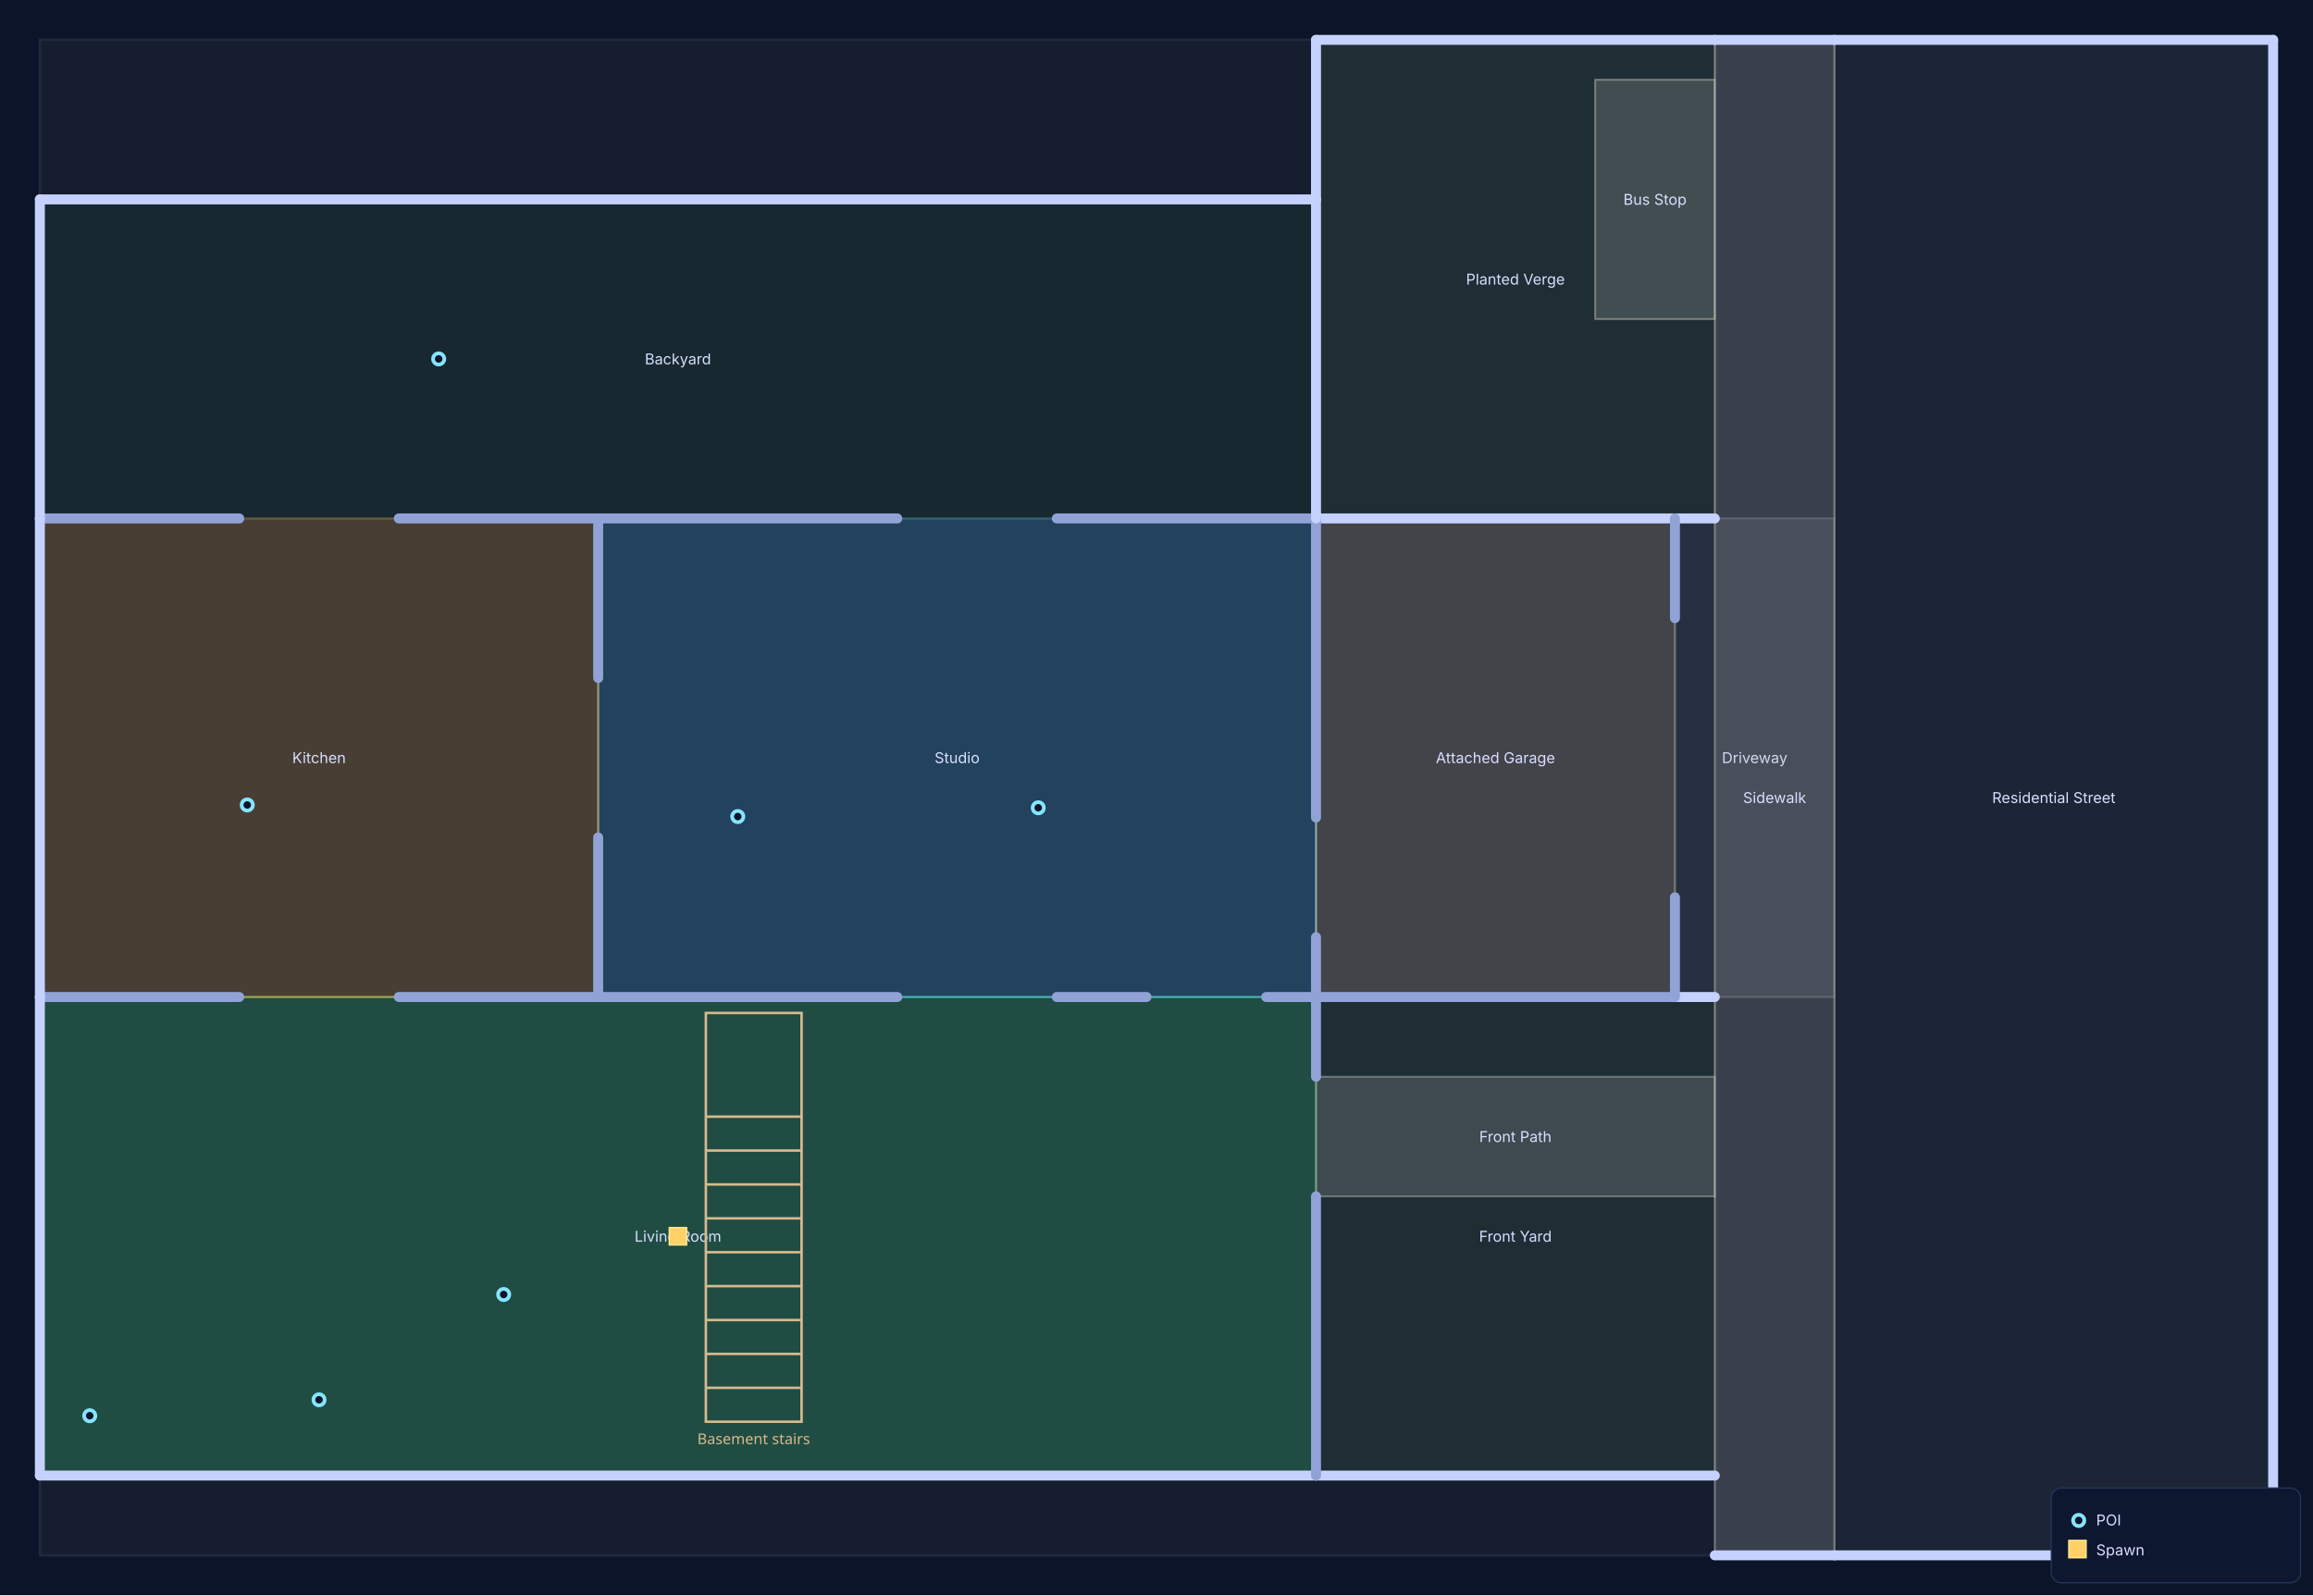
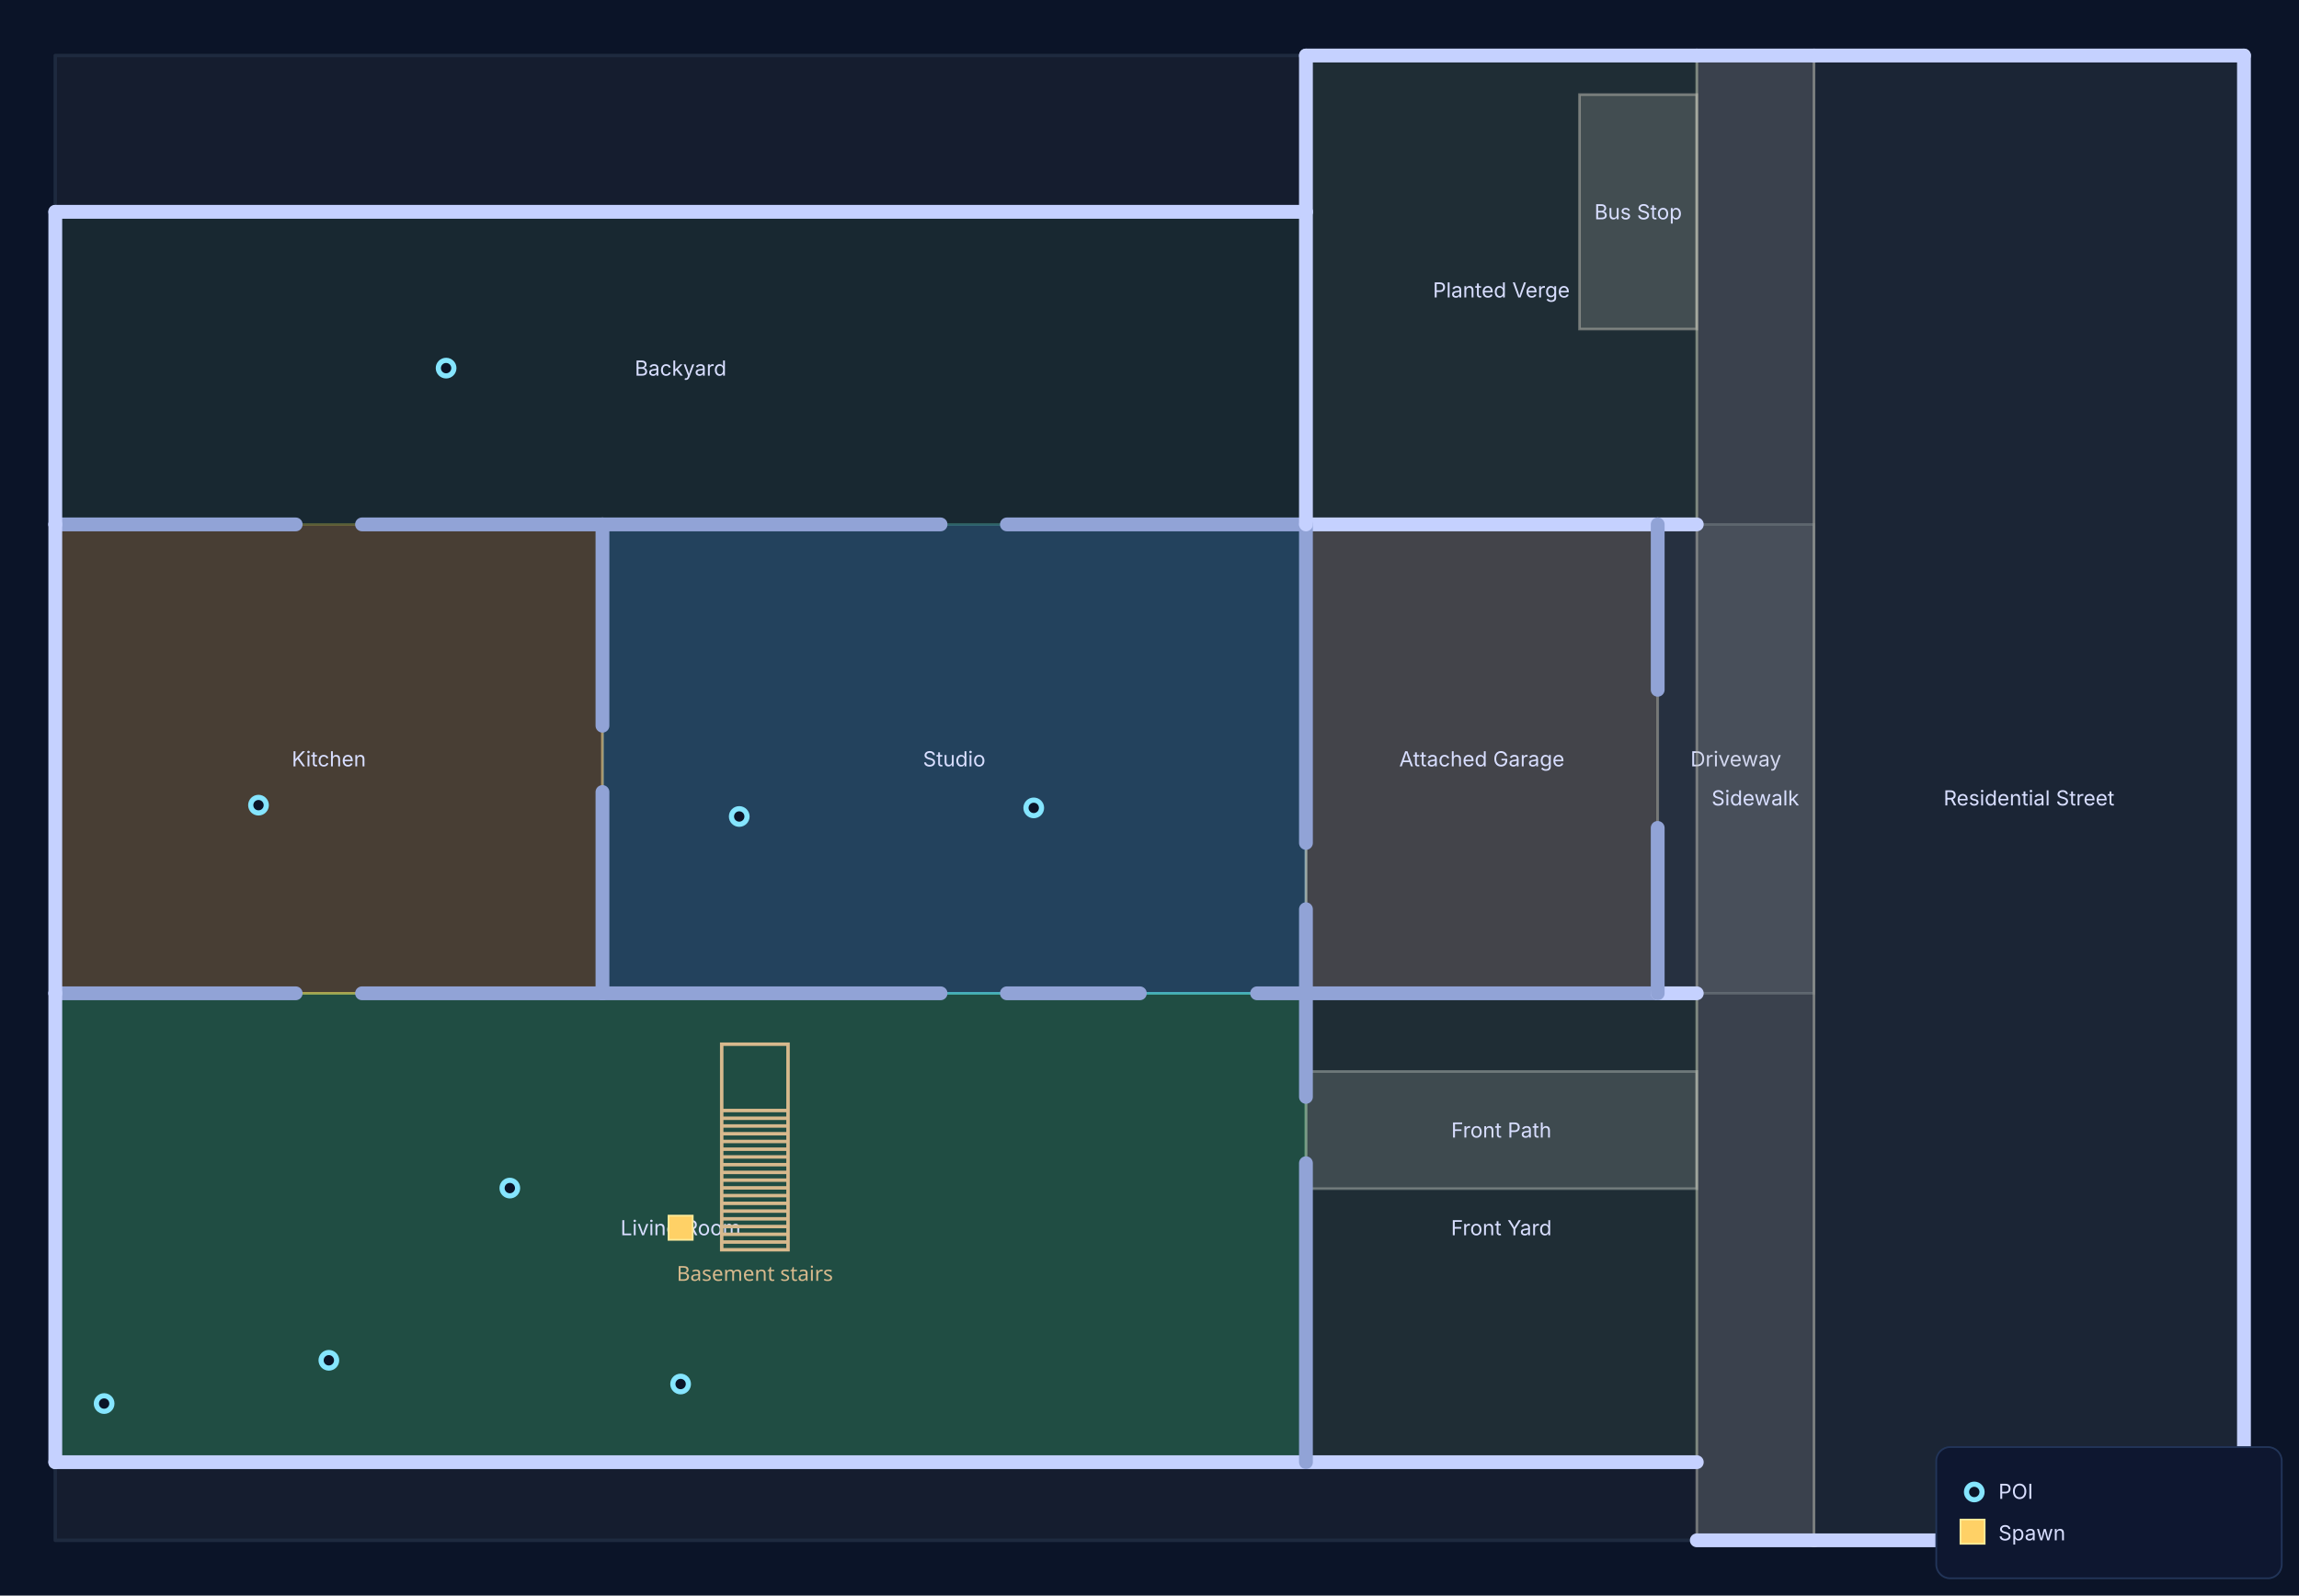
- <svg xmlns="http://www.w3.org/2000/svg" width="1856" height="1280" viewBox="0 0 1856 1280" fill="none">
-   <rect x="0" y="0" width="1856" height="1280" fill="#0b1428" />
+ <svg xmlns="http://www.w3.org/2000/svg" width="1331" height="924" viewBox="0 0 1331 924" fill="none">
+   <rect x="0" y="0" width="1331" height="924" fill="#0b1428" />
  <g>
-     <path d="M32.00,1248.00 L1824.00,1248.00 L1824.00,32.00 L32.00,32.00 Z" fill="#151d2f" stroke="#1e2a3f" stroke-width="2" stroke-linejoin="round" />
+     <path d="M32.00,892.00 L1299.14,892.00 L1299.14,32.16 L32.00,32.16 Z" fill="#151d2f" stroke="#1e2a3f" stroke-width="2" stroke-linejoin="round" />
    <g>
-       <rect x="32.00" y="800.00" width="1024.00" height="384.00" fill="#4cf889" fill-opacity="0.22" stroke="#4cf889" stroke-opacity="0.5" stroke-width="1.5" />
-       <text x="544.00" y="992.00" text-anchor="middle" dominant-baseline="middle" font-family="'Inter', 'Segoe UI', sans-serif" font-size="12" fill="#d8deff">Living Room</text>
+       <rect x="32.00" y="575.22" width="724.08" height="271.53" fill="#4cf889" fill-opacity="0.22" stroke="#4cf889" stroke-opacity="0.5" stroke-width="1.5" />
+       <text x="394.04" y="710.98" text-anchor="middle" dominant-baseline="middle" font-family="'Inter', 'Segoe UI', sans-serif" font-size="12" fill="#d8deff">Living Room</text>
    </g>
    <g>
-       <rect x="480.00" y="416.00" width="576.00" height="384.00" fill="#58c4ff" fill-opacity="0.22" stroke="#58c4ff" stroke-opacity="0.5" stroke-width="1.5" />
-       <text x="768.00" y="608.00" text-anchor="middle" dominant-baseline="middle" font-family="'Inter', 'Segoe UI', sans-serif" font-size="12" fill="#d8deff">Studio</text>
+       <rect x="348.78" y="303.69" width="407.29" height="271.53" fill="#58c4ff" fill-opacity="0.22" stroke="#58c4ff" stroke-opacity="0.5" stroke-width="1.5" />
+       <text x="552.43" y="439.45" text-anchor="middle" dominant-baseline="middle" font-family="'Inter', 'Segoe UI', sans-serif" font-size="12" fill="#d8deff">Studio</text>
    </g>
    <g>
-       <rect x="32.00" y="416.00" width="448.00" height="384.00" fill="#ffb347" fill-opacity="0.22" stroke="#ffb347" stroke-opacity="0.5" stroke-width="1.5" />
-       <text x="256.00" y="608.00" text-anchor="middle" dominant-baseline="middle" font-family="'Inter', 'Segoe UI', sans-serif" font-size="12" fill="#d8deff">Kitchen</text>
+       <rect x="32.00" y="303.69" width="316.78" height="271.53" fill="#ffb347" fill-opacity="0.22" stroke="#ffb347" stroke-opacity="0.5" stroke-width="1.5" />
+       <text x="190.39" y="439.45" text-anchor="middle" dominant-baseline="middle" font-family="'Inter', 'Segoe UI', sans-serif" font-size="12" fill="#d8deff">Kitchen</text>
    </g>
    <g>
-       <rect x="32.00" y="160.00" width="1024.00" height="256.00" fill="#274f37" fill-opacity="0.22" stroke="#274f37" stroke-opacity="0.5" stroke-width="1.5" />
-       <text x="544.00" y="288.00" text-anchor="middle" dominant-baseline="middle" font-family="'Inter', 'Segoe UI', sans-serif" font-size="12" fill="#d8deff">Backyard</text>
+       <rect x="32.00" y="122.67" width="724.08" height="181.02" fill="#274f37" fill-opacity="0.22" stroke="#274f37" stroke-opacity="0.5" stroke-width="1.5" />
+       <text x="394.04" y="213.18" text-anchor="middle" dominant-baseline="middle" font-family="'Inter', 'Segoe UI', sans-serif" font-size="12" fill="#d8deff">Backyard</text>
    </g>
    <g>
-       <rect x="1056.00" y="416.00" width="288.00" height="384.00" fill="#e7cfa9" fill-opacity="0.22" stroke="#e7cfa9" stroke-opacity="0.5" stroke-width="1.5" />
-       <text x="1200.00" y="608.00" text-anchor="middle" dominant-baseline="middle" font-family="'Inter', 'Segoe UI', sans-serif" font-size="12" fill="#d8deff">Attached Garage</text>
+       <rect x="756.08" y="303.69" width="203.65" height="271.53" fill="#e7cfa9" fill-opacity="0.22" stroke="#e7cfa9" stroke-opacity="0.5" stroke-width="1.5" />
+       <text x="857.90" y="439.45" text-anchor="middle" dominant-baseline="middle" font-family="'Inter', 'Segoe UI', sans-serif" font-size="12" fill="#d8deff">Attached Garage</text>
    </g>
    <g>
-       <rect x="1344.00" y="416.00" width="128.00" height="384.00" fill="#66737c" fill-opacity="0.22" stroke="#66737c" stroke-opacity="0.5" stroke-width="1.5" />
-       <text x="1408.00" y="608.00" text-anchor="middle" dominant-baseline="middle" font-family="'Inter', 'Segoe UI', sans-serif" font-size="12" fill="#d8deff">Driveway</text>
+       <rect x="959.72" y="303.69" width="90.51" height="271.53" fill="#66737c" fill-opacity="0.22" stroke="#66737c" stroke-opacity="0.5" stroke-width="1.5" />
+       <text x="1004.98" y="439.45" text-anchor="middle" dominant-baseline="middle" font-family="'Inter', 'Segoe UI', sans-serif" font-size="12" fill="#d8deff">Driveway</text>
    </g>
    <g>
-       <rect x="1472.00" y="32.00" width="352.00" height="1216.00" fill="#34404b" fill-opacity="0.22" stroke="#34404b" stroke-opacity="0.5" stroke-width="1.5" />
-       <text x="1648.00" y="640.00" text-anchor="middle" dominant-baseline="middle" font-family="'Inter', 'Segoe UI', sans-serif" font-size="12" fill="#d8deff">Residential Street</text>
+       <rect x="1050.23" y="32.16" width="248.90" height="859.84" fill="#34404b" fill-opacity="0.22" stroke="#34404b" stroke-opacity="0.5" stroke-width="1.5" />
+       <text x="1174.68" y="462.08" text-anchor="middle" dominant-baseline="middle" font-family="'Inter', 'Segoe UI', sans-serif" font-size="12" fill="#d8deff">Residential Street</text>
    </g>
    <g>
-       <rect x="1056.00" y="32.00" width="320.00" height="384.00" fill="#45644a" fill-opacity="0.22" stroke="#45644a" stroke-opacity="0.5" stroke-width="1.5" />
-       <text x="1216.00" y="224.00" text-anchor="middle" dominant-baseline="middle" font-family="'Inter', 'Segoe UI', sans-serif" font-size="12" fill="#d8deff">Planted Verge</text>
+       <rect x="756.08" y="32.16" width="226.27" height="271.53" fill="#45644a" fill-opacity="0.22" stroke="#45644a" stroke-opacity="0.5" stroke-width="1.5" />
+       <text x="869.21" y="167.92" text-anchor="middle" dominant-baseline="middle" font-family="'Inter', 'Segoe UI', sans-serif" font-size="12" fill="#d8deff">Planted Verge</text>
    </g>
    <g>
-       <rect x="1280.00" y="64.00" width="96.00" height="192.00" fill="#c2c0b7" fill-opacity="0.22" stroke="#c2c0b7" stroke-opacity="0.5" stroke-width="1.5" />
-       <text x="1328.00" y="160.00" text-anchor="middle" dominant-baseline="middle" font-family="'Inter', 'Segoe UI', sans-serif" font-size="12" fill="#d8deff">Bus Stop</text>
+       <rect x="914.47" y="54.79" width="67.88" height="135.76" fill="#c2c0b7" fill-opacity="0.22" stroke="#c2c0b7" stroke-opacity="0.5" stroke-width="1.5" />
+       <text x="948.41" y="122.67" text-anchor="middle" dominant-baseline="middle" font-family="'Inter', 'Segoe UI', sans-serif" font-size="12" fill="#d8deff">Bus Stop</text>
    </g>
    <g>
-       <rect x="1056.00" y="800.00" width="320.00" height="384.00" fill="#45644a" fill-opacity="0.22" stroke="#45644a" stroke-opacity="0.5" stroke-width="1.5" />
-       <text x="1216.00" y="992.00" text-anchor="middle" dominant-baseline="middle" font-family="'Inter', 'Segoe UI', sans-serif" font-size="12" fill="#d8deff">Front Yard</text>
+       <rect x="756.08" y="575.22" width="226.27" height="271.53" fill="#45644a" fill-opacity="0.22" stroke="#45644a" stroke-opacity="0.5" stroke-width="1.5" />
+       <text x="869.21" y="710.98" text-anchor="middle" dominant-baseline="middle" font-family="'Inter', 'Segoe UI', sans-serif" font-size="12" fill="#d8deff">Front Yard</text>
    </g>
    <g>
-       <rect x="1056.00" y="864.00" width="320.00" height="96.00" fill="#adb4b0" fill-opacity="0.22" stroke="#adb4b0" stroke-opacity="0.5" stroke-width="1.5" />
-       <text x="1216.00" y="912.00" text-anchor="middle" dominant-baseline="middle" font-family="'Inter', 'Segoe UI', sans-serif" font-size="12" fill="#d8deff">Front Path</text>
+       <rect x="756.08" y="620.47" width="226.27" height="67.88" fill="#adb4b0" fill-opacity="0.22" stroke="#adb4b0" stroke-opacity="0.5" stroke-width="1.5" />
+       <text x="869.21" y="654.41" text-anchor="middle" dominant-baseline="middle" font-family="'Inter', 'Segoe UI', sans-serif" font-size="12" fill="#d8deff">Front Path</text>
    </g>
    <g>
-       <rect x="1376.00" y="32.00" width="96.00" height="1216.00" fill="#c2c0b7" fill-opacity="0.22" stroke="#c2c0b7" stroke-opacity="0.5" stroke-width="1.5" />
-       <text x="1424.00" y="640.00" text-anchor="middle" dominant-baseline="middle" font-family="'Inter', 'Segoe UI', sans-serif" font-size="12" fill="#d8deff">Sidewalk</text>
+       <rect x="982.35" y="32.16" width="67.88" height="859.84" fill="#c2c0b7" fill-opacity="0.22" stroke="#c2c0b7" stroke-opacity="0.5" stroke-width="1.5" />
+       <text x="1016.29" y="462.08" text-anchor="middle" dominant-baseline="middle" font-family="'Inter', 'Segoe UI', sans-serif" font-size="12" fill="#d8deff">Sidewalk</text>
    </g>
-     <line x1="32.00" y1="800.00" x2="192.00" y2="800.00" stroke="#91a3d6" stroke-width="8.00" stroke-linecap="round" />
-     <line x1="320.00" y1="800.00" x2="480.00" y2="800.00" stroke="#91a3d6" stroke-width="8.00" stroke-linecap="round" />
-     <line x1="480.00" y1="800.00" x2="720.00" y2="800.00" stroke="#91a3d6" stroke-width="8.00" stroke-linecap="round" />
-     <line x1="848.00" y1="800.00" x2="920.00" y2="800.00" stroke="#91a3d6" stroke-width="8.00" stroke-linecap="round" />
-     <line x1="1016.00" y1="800.00" x2="1056.00" y2="800.00" stroke="#91a3d6" stroke-width="8.00" stroke-linecap="round" />
-     <line x1="1056.00" y1="800.00" x2="1344.00" y2="800.00" stroke="#91a3d6" stroke-width="8.00" stroke-linecap="round" />
-     <line x1="1344.00" y1="800.00" x2="1376.00" y2="800.00" stroke="#c5d1ff" stroke-width="8.00" stroke-linecap="round" />
-     <line x1="32.00" y1="416.00" x2="192.00" y2="416.00" stroke="#91a3d6" stroke-width="8.00" stroke-linecap="round" />
-     <line x1="320.00" y1="416.00" x2="480.00" y2="416.00" stroke="#91a3d6" stroke-width="8.00" stroke-linecap="round" />
-     <line x1="480.00" y1="416.00" x2="720.00" y2="416.00" stroke="#91a3d6" stroke-width="8.00" stroke-linecap="round" />
-     <line x1="848.00" y1="416.00" x2="1056.00" y2="416.00" stroke="#91a3d6" stroke-width="8.00" stroke-linecap="round" />
-     <line x1="1056.00" y1="416.00" x2="1344.00" y2="416.00" stroke="#c5d1ff" stroke-width="8.00" stroke-linecap="round" />
-     <line x1="1344.00" y1="416.00" x2="1376.00" y2="416.00" stroke="#c5d1ff" stroke-width="8.00" stroke-linecap="round" />
-     <line x1="1376.00" y1="1248.00" x2="1472.00" y2="1248.00" stroke="#c5d1ff" stroke-width="8.00" stroke-linecap="round" />
-     <line x1="1472.00" y1="1248.00" x2="1824.00" y2="1248.00" stroke="#c5d1ff" stroke-width="8.00" stroke-linecap="round" />
-     <line x1="1056.00" y1="32.00" x2="1376.00" y2="32.00" stroke="#c5d1ff" stroke-width="8.00" stroke-linecap="round" />
-     <line x1="1376.00" y1="32.00" x2="1472.00" y2="32.00" stroke="#c5d1ff" stroke-width="8.00" stroke-linecap="round" />
-     <line x1="1472.00" y1="32.00" x2="1824.00" y2="32.00" stroke="#c5d1ff" stroke-width="8.00" stroke-linecap="round" />
-     <line x1="32.00" y1="1184.00" x2="1056.00" y2="1184.00" stroke="#c5d1ff" stroke-width="8.00" stroke-linecap="round" />
-     <line x1="1056.00" y1="1184.00" x2="1376.00" y2="1184.00" stroke="#c5d1ff" stroke-width="8.00" stroke-linecap="round" />
-     <line x1="32.00" y1="160.00" x2="1056.00" y2="160.00" stroke="#c5d1ff" stroke-width="8.00" stroke-linecap="round" />
-     <line x1="1344.00" y1="800.00" x2="1344.00" y2="720.00" stroke="#91a3d6" stroke-width="8.00" stroke-linecap="round" />
-     <line x1="1344.00" y1="496.00" x2="1344.00" y2="416.00" stroke="#91a3d6" stroke-width="8.00" stroke-linecap="round" />
-     <line x1="1824.00" y1="1248.00" x2="1824.00" y2="32.00" stroke="#c5d1ff" stroke-width="8.00" stroke-linecap="round" />
-     <line x1="1056.00" y1="1184.00" x2="1056.00" y2="960.00" stroke="#91a3d6" stroke-width="8.00" stroke-linecap="round" />
-     <line x1="1056.00" y1="864.00" x2="1056.00" y2="800.00" stroke="#91a3d6" stroke-width="8.00" stroke-linecap="round" />
-     <line x1="1056.00" y1="800.00" x2="1056.00" y2="752.00" stroke="#91a3d6" stroke-width="8.00" stroke-linecap="round" />
-     <line x1="1056.00" y1="656.00" x2="1056.00" y2="416.00" stroke="#91a3d6" stroke-width="8.00" stroke-linecap="round" />
-     <line x1="1056.00" y1="416.00" x2="1056.00" y2="160.00" stroke="#c5d1ff" stroke-width="8.00" stroke-linecap="round" />
-     <line x1="1056.00" y1="160.00" x2="1056.00" y2="32.00" stroke="#c5d1ff" stroke-width="8.00" stroke-linecap="round" />
-     <line x1="32.00" y1="1184.00" x2="32.00" y2="800.00" stroke="#c5d1ff" stroke-width="8.00" stroke-linecap="round" />
-     <line x1="32.00" y1="800.00" x2="32.00" y2="416.00" stroke="#c5d1ff" stroke-width="8.00" stroke-linecap="round" />
-     <line x1="32.00" y1="416.00" x2="32.00" y2="160.00" stroke="#c5d1ff" stroke-width="8.00" stroke-linecap="round" />
-     <line x1="480.00" y1="800.00" x2="480.00" y2="672.00" stroke="#91a3d6" stroke-width="8.00" stroke-linecap="round" />
-     <line x1="480.00" y1="544.00" x2="480.00" y2="416.00" stroke="#91a3d6" stroke-width="8.00" stroke-linecap="round" />
+     <line x1="32.00" y1="575.22" x2="171.19" y2="575.22" stroke="#91a3d6" stroke-width="8.00" stroke-linecap="round" />
+     <line x1="209.59" y1="575.22" x2="348.78" y2="575.22" stroke="#91a3d6" stroke-width="8.00" stroke-linecap="round" />
+     <line x1="348.78" y1="575.22" x2="544.54" y2="575.22" stroke="#91a3d6" stroke-width="8.00" stroke-linecap="round" />
+     <line x1="582.94" y1="575.22" x2="659.91" y2="575.22" stroke="#91a3d6" stroke-width="8.00" stroke-linecap="round" />
+     <line x1="727.79" y1="575.22" x2="756.08" y2="575.22" stroke="#91a3d6" stroke-width="8.00" stroke-linecap="round" />
+     <line x1="756.08" y1="575.22" x2="959.72" y2="575.22" stroke="#91a3d6" stroke-width="8.00" stroke-linecap="round" />
+     <line x1="959.72" y1="575.22" x2="982.35" y2="575.22" stroke="#c5d1ff" stroke-width="8.00" stroke-linecap="round" />
+     <line x1="32.00" y1="303.68" x2="171.19" y2="303.68" stroke="#91a3d6" stroke-width="8.00" stroke-linecap="round" />
+     <line x1="209.59" y1="303.68" x2="348.78" y2="303.68" stroke="#91a3d6" stroke-width="8.00" stroke-linecap="round" />
+     <line x1="348.78" y1="303.68" x2="544.54" y2="303.68" stroke="#91a3d6" stroke-width="8.00" stroke-linecap="round" />
+     <line x1="582.94" y1="303.68" x2="756.08" y2="303.68" stroke="#91a3d6" stroke-width="8.00" stroke-linecap="round" />
+     <line x1="756.08" y1="303.68" x2="959.72" y2="303.68" stroke="#c5d1ff" stroke-width="8.00" stroke-linecap="round" />
+     <line x1="959.72" y1="303.68" x2="982.35" y2="303.68" stroke="#c5d1ff" stroke-width="8.00" stroke-linecap="round" />
+     <line x1="982.35" y1="892.00" x2="1050.23" y2="892.00" stroke="#c5d1ff" stroke-width="8.00" stroke-linecap="round" />
+     <line x1="1050.23" y1="892.00" x2="1299.14" y2="892.00" stroke="#c5d1ff" stroke-width="8.00" stroke-linecap="round" />
+     <line x1="756.08" y1="32.16" x2="982.35" y2="32.16" stroke="#c5d1ff" stroke-width="8.00" stroke-linecap="round" />
+     <line x1="982.35" y1="32.16" x2="1050.23" y2="32.16" stroke="#c5d1ff" stroke-width="8.00" stroke-linecap="round" />
+     <line x1="1050.23" y1="32.16" x2="1299.14" y2="32.16" stroke="#c5d1ff" stroke-width="8.00" stroke-linecap="round" />
+     <line x1="32.00" y1="846.74" x2="756.08" y2="846.74" stroke="#c5d1ff" stroke-width="8.00" stroke-linecap="round" />
+     <line x1="756.08" y1="846.74" x2="982.35" y2="846.74" stroke="#c5d1ff" stroke-width="8.00" stroke-linecap="round" />
+     <line x1="32.00" y1="122.67" x2="756.08" y2="122.67" stroke="#c5d1ff" stroke-width="8.00" stroke-linecap="round" />
+     <line x1="959.72" y1="575.22" x2="959.72" y2="479.45" stroke="#91a3d6" stroke-width="8.00" stroke-linecap="round" />
+     <line x1="959.72" y1="399.45" x2="959.72" y2="303.69" stroke="#91a3d6" stroke-width="8.00" stroke-linecap="round" />
+     <line x1="1299.14" y1="892.00" x2="1299.14" y2="32.16" stroke="#c5d1ff" stroke-width="8.00" stroke-linecap="round" />
+     <line x1="756.07" y1="846.75" x2="756.07" y2="673.61" stroke="#91a3d6" stroke-width="8.00" stroke-linecap="round" />
+     <line x1="756.07" y1="635.21" x2="756.07" y2="575.22" stroke="#91a3d6" stroke-width="8.00" stroke-linecap="round" />
+     <line x1="756.07" y1="575.22" x2="756.07" y2="526.53" stroke="#91a3d6" stroke-width="8.00" stroke-linecap="round" />
+     <line x1="756.07" y1="488.13" x2="756.07" y2="303.69" stroke="#91a3d6" stroke-width="8.00" stroke-linecap="round" />
+     <line x1="756.07" y1="303.69" x2="756.07" y2="122.67" stroke="#c5d1ff" stroke-width="8.00" stroke-linecap="round" />
+     <line x1="756.07" y1="122.67" x2="756.07" y2="32.16" stroke="#c5d1ff" stroke-width="8.00" stroke-linecap="round" />
+     <line x1="32.01" y1="846.75" x2="32.01" y2="575.22" stroke="#c5d1ff" stroke-width="8.00" stroke-linecap="round" />
+     <line x1="32.01" y1="575.22" x2="32.01" y2="303.69" stroke="#c5d1ff" stroke-width="8.00" stroke-linecap="round" />
+     <line x1="32.01" y1="303.69" x2="32.01" y2="122.67" stroke="#c5d1ff" stroke-width="8.00" stroke-linecap="round" />
+     <line x1="348.79" y1="575.22" x2="348.79" y2="458.65" stroke="#91a3d6" stroke-width="8.00" stroke-linecap="round" />
+     <line x1="348.79" y1="420.25" x2="348.79" y2="303.69" stroke="#91a3d6" stroke-width="8.00" stroke-linecap="round" />
    <g aria-label="Basement stair connection" fill="none" stroke="#d7b98d" stroke-width="2">
-       <rect x="566.40" y="812.80" width="76.80" height="328.00" />
-       <line x1="566.40" x2="643.20" y1="1113.60" y2="1113.60" />
-       <line x1="566.40" x2="643.20" y1="1086.40" y2="1086.40" />
-       <line x1="566.40" x2="643.20" y1="1059.20" y2="1059.20" />
-       <line x1="566.40" x2="643.20" y1="1032.00" y2="1032.00" />
-       <line x1="566.40" x2="643.20" y1="1004.80" y2="1004.80" />
-       <line x1="566.40" x2="643.20" y1="977.60" y2="977.60" />
-       <line x1="566.40" x2="643.20" y1="950.40" y2="950.40" />
-       <line x1="566.40" x2="643.20" y1="923.20" y2="923.20" />
-       <line x1="566.40" x2="643.20" y1="896.00" y2="896.00" />
-       <text x="604.80" y="1158.80" text-anchor="middle" font-family="sans-serif" font-size="12" fill="#d7b98d" stroke="none">Basement stairs</text>
+       <rect x="417.83" y="604.70" width="38.40" height="119.04" />
+       <line x1="417.83" x2="456.23" y1="719.26" y2="719.26" />
+       <line x1="417.83" x2="456.23" y1="714.78" y2="714.78" />
+       <line x1="417.83" x2="456.23" y1="710.30" y2="710.30" />
+       <line x1="417.83" x2="456.23" y1="705.82" y2="705.82" />
+       <line x1="417.83" x2="456.23" y1="701.34" y2="701.34" />
+       <line x1="417.83" x2="456.23" y1="696.86" y2="696.86" />
+       <line x1="417.83" x2="456.23" y1="692.38" y2="692.38" />
+       <line x1="417.83" x2="456.23" y1="687.90" y2="687.90" />
+       <line x1="417.83" x2="456.23" y1="683.42" y2="683.42" />
+       <line x1="417.83" x2="456.23" y1="678.94" y2="678.94" />
+       <line x1="417.83" x2="456.23" y1="674.46" y2="674.46" />
+       <line x1="417.83" x2="456.23" y1="669.98" y2="669.98" />
+       <line x1="417.83" x2="456.23" y1="665.50" y2="665.50" />
+       <line x1="417.83" x2="456.23" y1="661.02" y2="661.02" />
+       <line x1="417.83" x2="456.23" y1="656.54" y2="656.54" />
+       <line x1="417.83" x2="456.23" y1="652.06" y2="652.06" />
+       <line x1="417.83" x2="456.23" y1="647.58" y2="647.58" />
+       <line x1="417.83" x2="456.23" y1="643.10" y2="643.10" />
+       <text x="437.03" y="741.74" text-anchor="middle" font-family="sans-serif" font-size="12" fill="#d7b98d" stroke="none">Basement stairs</text>
    </g>
    <g>
-       <circle cx="72.00" cy="1136.00" r="6" fill="#85e5ff" />
-       <circle cx="72.00" cy="1136.00" r="3" fill="#0b1428" />
+       <circle cx="394.04" cy="801.49" r="6" fill="#85e5ff" />
+       <circle cx="394.04" cy="801.49" r="3" fill="#0b1428" />
    </g>
    <g>
-       <circle cx="256.00" cy="1123.20" r="6" fill="#85e5ff" />
-       <circle cx="256.00" cy="1123.20" r="3" fill="#0b1428" />
+       <circle cx="60.28" cy="812.80" r="6" fill="#85e5ff" />
+       <circle cx="60.28" cy="812.80" r="3" fill="#0b1428" />
    </g>
    <g>
-       <circle cx="833.12" cy="648.16" r="6" fill="#85e5ff" />
-       <circle cx="833.12" cy="648.16" r="3" fill="#0b1428" />
+       <circle cx="190.39" cy="787.75" r="6" fill="#85e5ff" />
+       <circle cx="190.39" cy="787.75" r="3" fill="#0b1428" />
    </g>
    <g>
-       <circle cx="198.40" cy="645.92" r="6" fill="#85e5ff" />
-       <circle cx="198.40" cy="645.92" r="3" fill="#0b1428" />
+       <circle cx="598.48" cy="467.85" r="6" fill="#85e5ff" />
+       <circle cx="598.48" cy="467.85" r="3" fill="#0b1428" />
    </g>
    <g>
-       <circle cx="352.00" cy="288.00" r="6" fill="#85e5ff" />
-       <circle cx="352.00" cy="288.00" r="3" fill="#0b1428" />
+       <circle cx="149.66" cy="466.27" r="6" fill="#85e5ff" />
+       <circle cx="149.66" cy="466.27" r="3" fill="#0b1428" />
    </g>
    <g>
-       <circle cx="592.00" cy="655.20" r="6" fill="#85e5ff" />
-       <circle cx="592.00" cy="655.20" r="3" fill="#0b1428" />
+       <circle cx="258.27" cy="213.18" r="6" fill="#85e5ff" />
+       <circle cx="258.27" cy="213.18" r="3" fill="#0b1428" />
    </g>
    <g>
-       <circle cx="404.16" cy="1038.72" r="6" fill="#85e5ff" />
-       <circle cx="404.16" cy="1038.72" r="3" fill="#0b1428" />
+       <circle cx="427.98" cy="472.83" r="6" fill="#85e5ff" />
+       <circle cx="427.98" cy="472.83" r="3" fill="#0b1428" />
    </g>
    <g>
-       <rect x="537.00" y="985.00" width="14" height="14" fill="#ffd166" stroke="#ffeb99" stroke-width="1" />
+       <circle cx="295.16" cy="688.02" r="6" fill="#85e5ff" />
+       <circle cx="295.16" cy="688.02" r="3" fill="#0b1428" />
    </g>
    <g>
-       <rect x="1646.00" y="1194.00" width="200" height="76" rx="8" fill="#0e1730" stroke="#223559" stroke-width="1" />
-       <g transform="translate(1660.00, 1210.00)">
+       <rect x="387.04" y="703.98" width="14" height="14" fill="#ffd166" stroke="#ffeb99" stroke-width="1" />
+     </g>
+     <g>
+       <rect x="1121.00" y="838.00" width="200" height="76" rx="8" fill="#0e1730" stroke="#223559" stroke-width="1" />
+       <g transform="translate(1135.00, 854.00)">
        <circle cx="8" cy="10" r="6" fill="#85e5ff" />
        <circle cx="8" cy="10" r="3" fill="#0b1428" />
        <text x="22" y="14" font-family="'Inter', 'Segoe UI', sans-serif" font-size="12" fill="#d8deff">POI</text>
        <rect x="0" y="26" width="14" height="14" fill="#ffd166" stroke="#ffeb99" stroke-width="1" />
        <text x="22" y="38" font-family="'Inter', 'Segoe UI', sans-serif" font-size="12" fill="#d8deff">Spawn</text>
      </g>
    </g>
  </g>
</svg>
